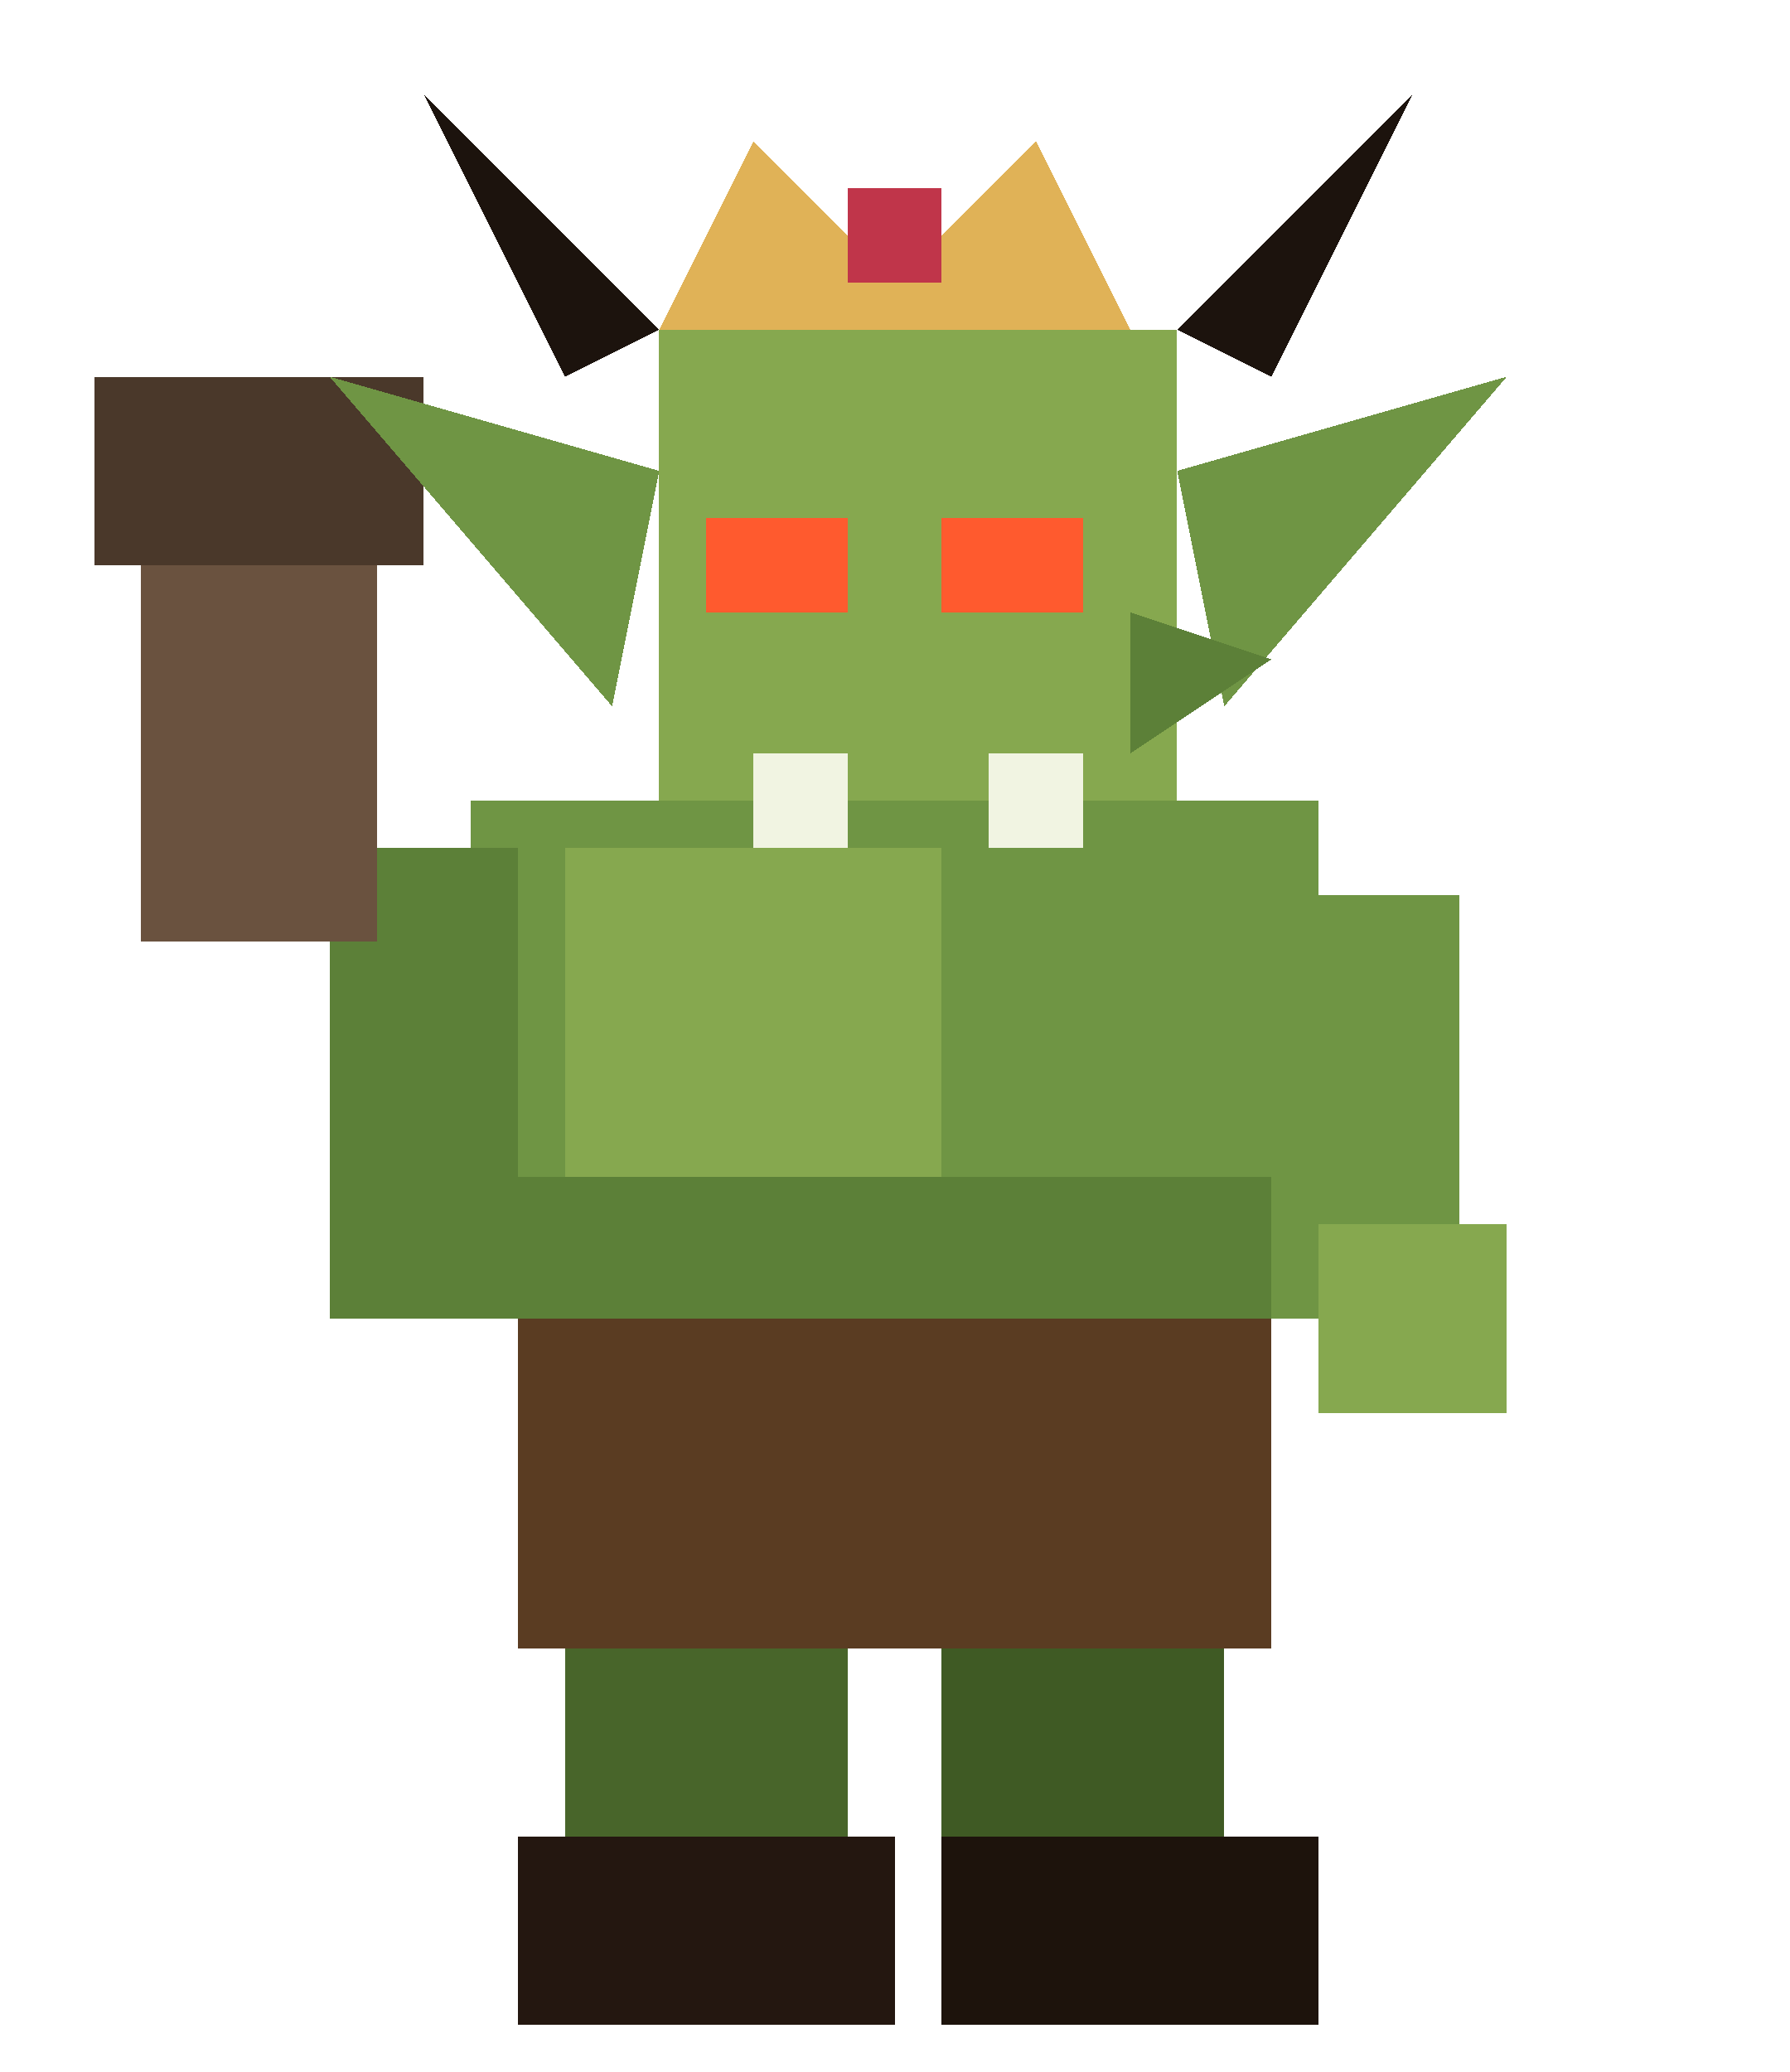
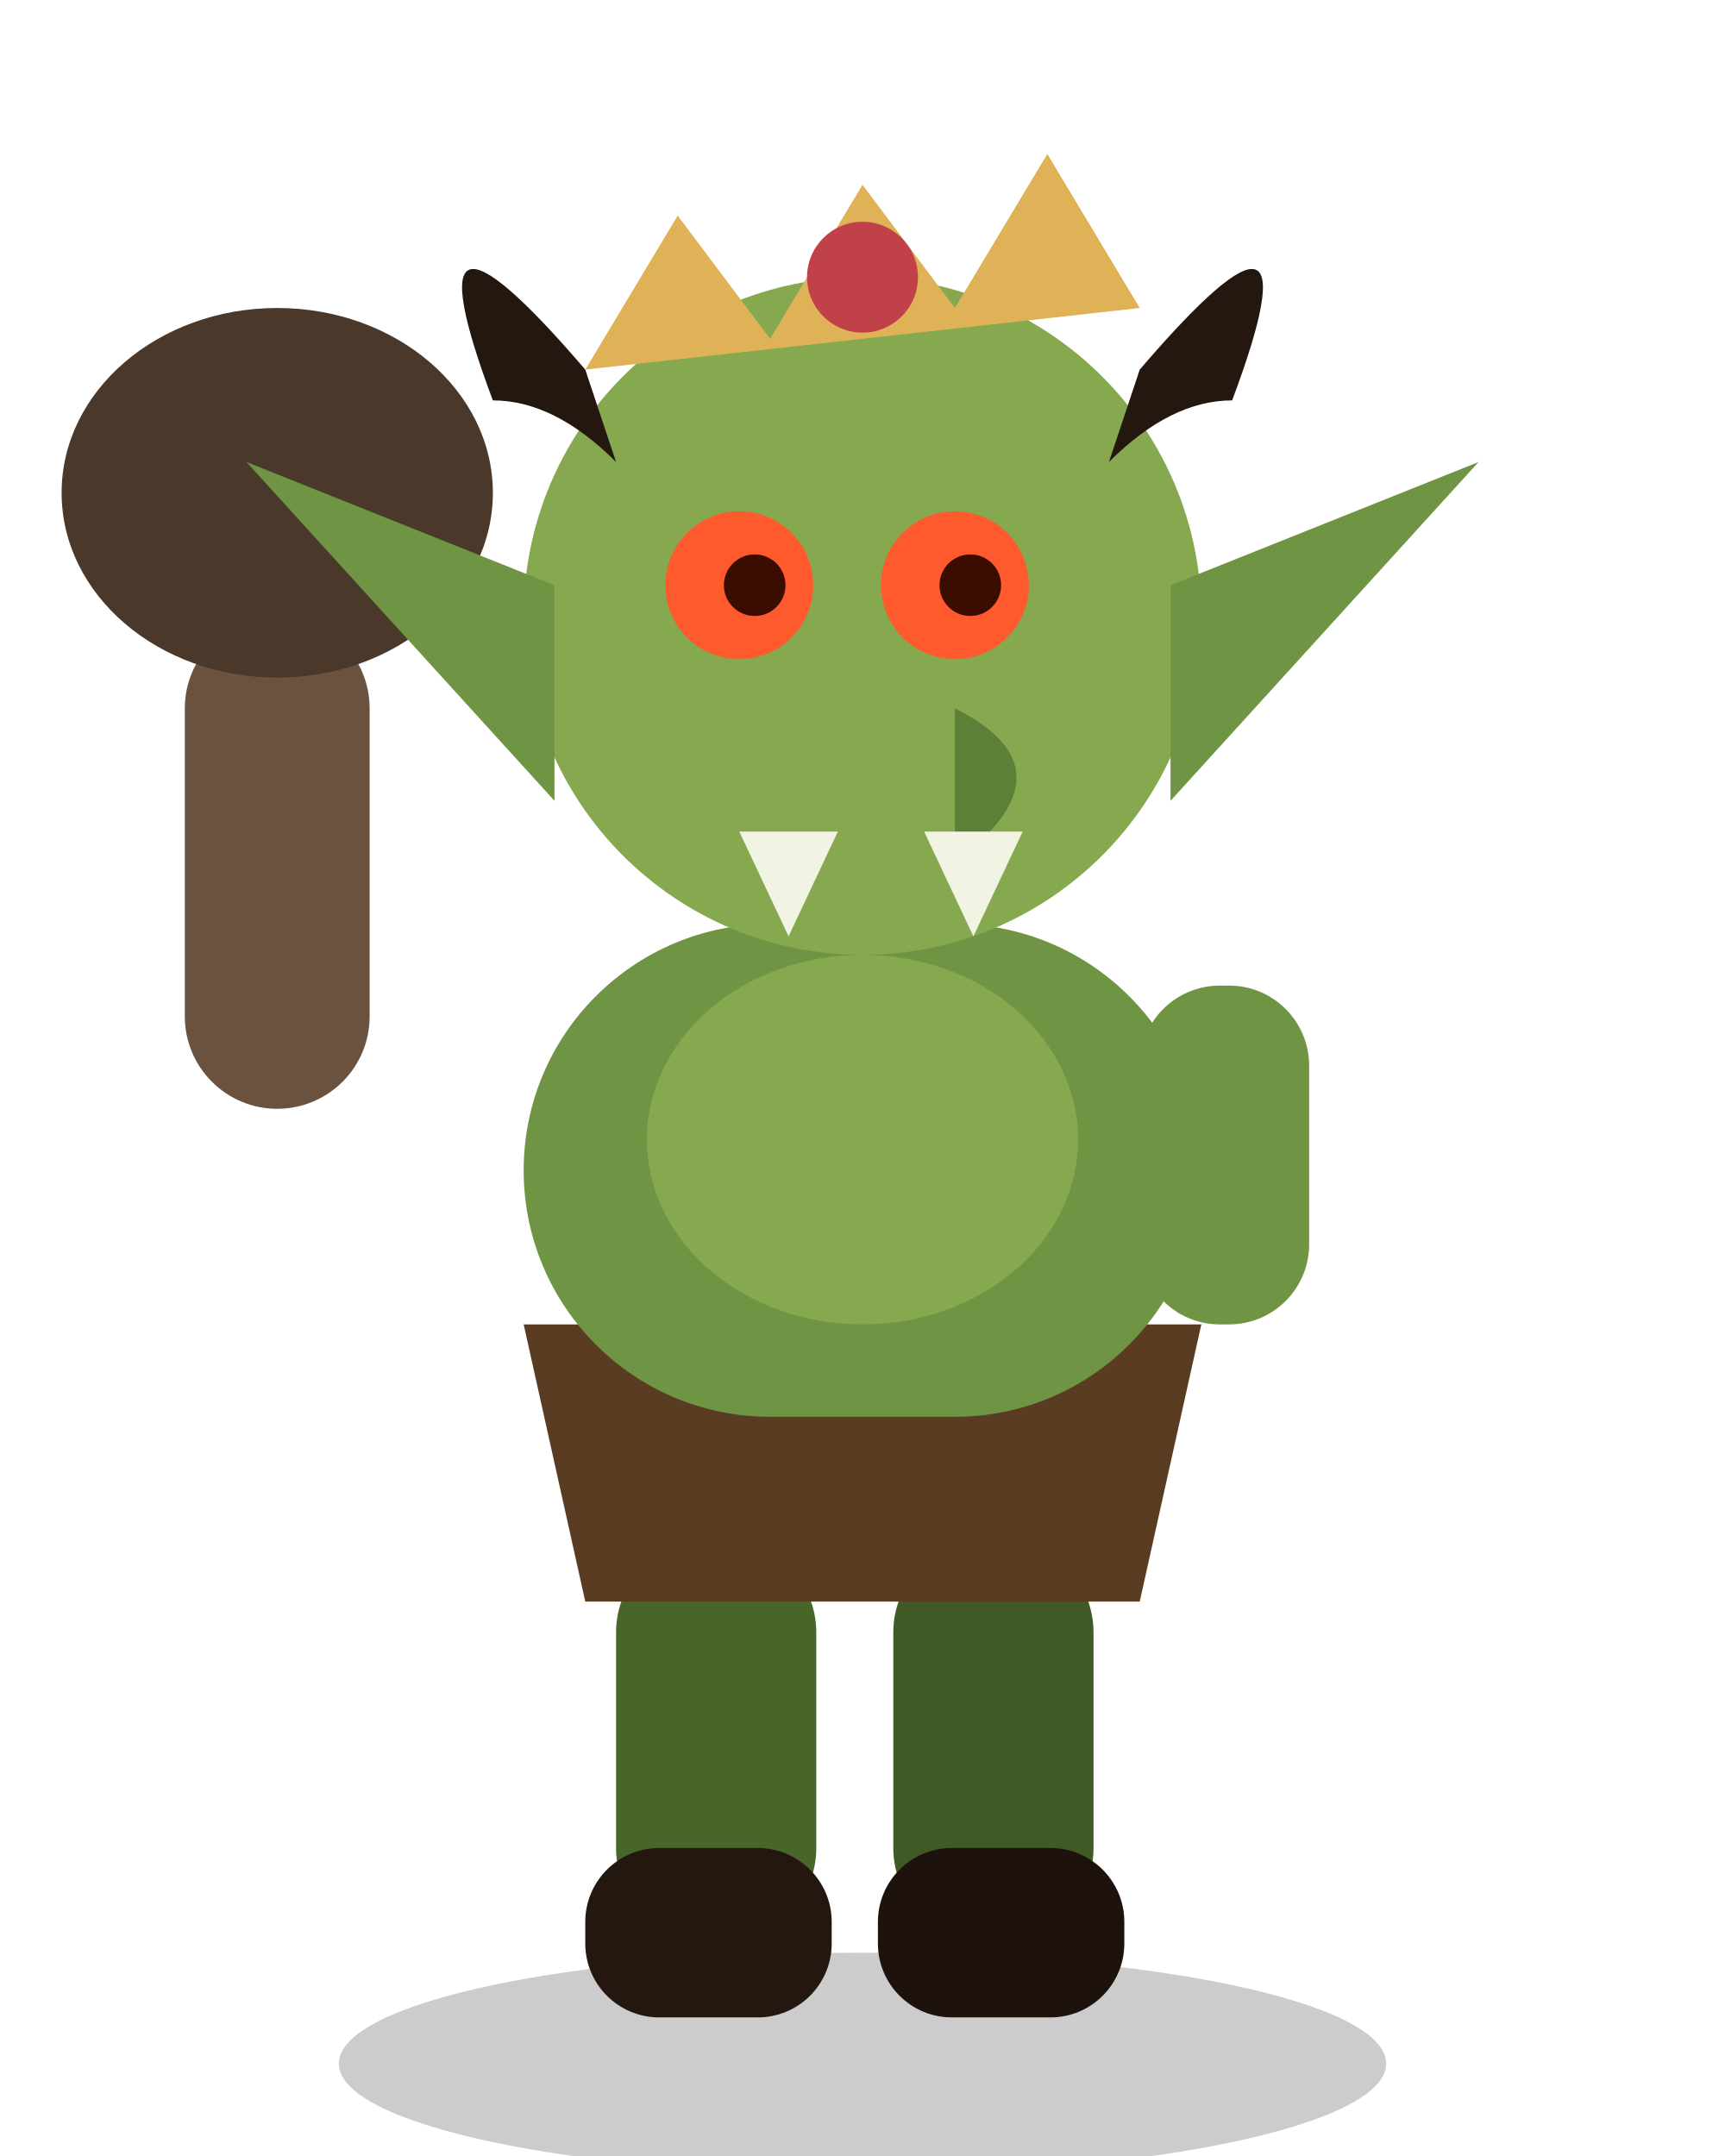
- <svg xmlns="http://www.w3.org/2000/svg" viewBox="0 0 38 44" shape-rendering="crispEdges" width="76" height="88">
-   <rect x="12" y="33" width="6" height="7" fill="#48652a" />
-   <rect x="20" y="33" width="6" height="7" fill="#3f5a24" />
-   <rect x="11" y="39" width="8" height="4" fill="#241710" />
-   <rect x="20" y="39" width="8" height="4" fill="#1d130c" />
-   <rect x="11" y="27" width="16" height="8" fill="#5a3c22" />
-   <rect x="10" y="17" width="18" height="11" fill="#6f9544" />
-   <rect x="12" y="18" width="8" height="8" fill="#86a84f" />
-   <rect x="10" y="25" width="18" height="3" fill="#5c8038" />
-   <rect x="7" y="18" width="4" height="10" fill="#5c8038" />
-   <rect x="3" y="10" width="5" height="10" fill="#6a523f" />
-   <rect x="2" y="8" width="7" height="4" fill="#4a382a" />
-   <rect x="27" y="19" width="4" height="9" fill="#6f9544" />
-   <rect x="28" y="26" width="4" height="4" fill="#86a84f" />
-   <rect x="14" y="7" width="11" height="10" fill="#86a84f" />
-   <polygon points="14,7 9,2 12,8" fill="#1c130d" />
-   <polygon points="25,7 30,2 27,8" fill="#1c130d" />
-   <polygon points="14,10 7,8 13,15" fill="#6f9544" />
-   <polygon points="25,10 32,8 26,15" fill="#6f9544" />
-   <polygon points="14,7 16,3 19,6 22,3 24,7" fill="#e0b257" />
-   <rect x="18" y="4" width="2" height="2" fill="#c0354a" />
-   <rect x="20" y="11" width="3" height="2" fill="#ff5a2e" />
-   <rect x="15" y="11" width="3" height="2" fill="#ff5a2e" />
-   <polygon points="24,13 27,14 24,16" fill="#5c8038" />
-   <rect x="16" y="16" width="2" height="2" fill="#f1f4e2" />
-   <rect x="21" y="16" width="2" height="2" fill="#f1f4e2" />
+ <svg xmlns="http://www.w3.org/2000/svg" viewBox="0 0 56 70" width="112" height="140">
+   <ellipse cx="28" cy="67" rx="17" ry="3.6" fill="#000" opacity="0.2" />
+   <rect x="6" y="20" width="6" height="16" rx="3" fill="#6a523f" />
+   <ellipse cx="9" cy="16" rx="7" ry="6" fill="#4a382a" />
+   <rect x="20" y="50" width="6.5" height="13" rx="3" fill="#48652a" />
+   <rect x="29" y="50" width="6.5" height="13" rx="3" fill="#3f5a24" />
+   <rect x="19" y="60" width="8" height="5.5" rx="2.4" fill="#241710" />
+   <rect x="28.5" y="60" width="8" height="5.5" rx="2.4" fill="#1d130c" />
+   <path d="M17 43 h22 l-2 9 h-18 z" fill="#5a3c22" />
+   <rect x="17" y="30" width="22" height="16" rx="8" fill="#6f9544" />
+   <ellipse cx="28" cy="37" rx="7" ry="6" fill="#86a84f" />
+   <rect x="37" y="32" width="5.5" height="11" rx="2.6" fill="#6f9544" />
+   <circle cx="28" cy="20" r="11" fill="#86a84f" />
+   <path d="M19 12 Q13 5 16 13 Q18 13 20 15 Z" fill="#241710" />
+   <path d="M37 12 Q43 5 40 13 Q38 13 36 15 Z" fill="#241710" />
+   <path d="M18 19 L8 15 L18 26 Z" fill="#6f9544" />
+   <path d="M38 19 L48 15 L38 26 Z" fill="#6f9544" />
+   <path d="M19 12 l3 -5 l3 4 l3 -5 l3 4 l3 -5 l3 5 z" fill="#e0b257" />
+   <circle cx="28" cy="9" r="1.8" fill="#c0414a" />
+   <circle cx="31" cy="19" r="2.4" fill="#ff5a2e" />
+   <circle cx="24" cy="19" r="2.4" fill="#ff5a2e" />
+   <circle cx="31.5" cy="19" r="1" fill="#3a0d00" />
+   <circle cx="24.5" cy="19" r="1" fill="#3a0d00" />
+   <path d="M31 23 Q35 25 31 28 Z" fill="#5c8038" />
+   <path d="M24 27 l1.6 3.4 l1.6 -3.4 z" fill="#f1f4e2" />
+   <path d="M30 27 l1.6 3.4 l1.6 -3.4 z" fill="#f1f4e2" />
</svg>
